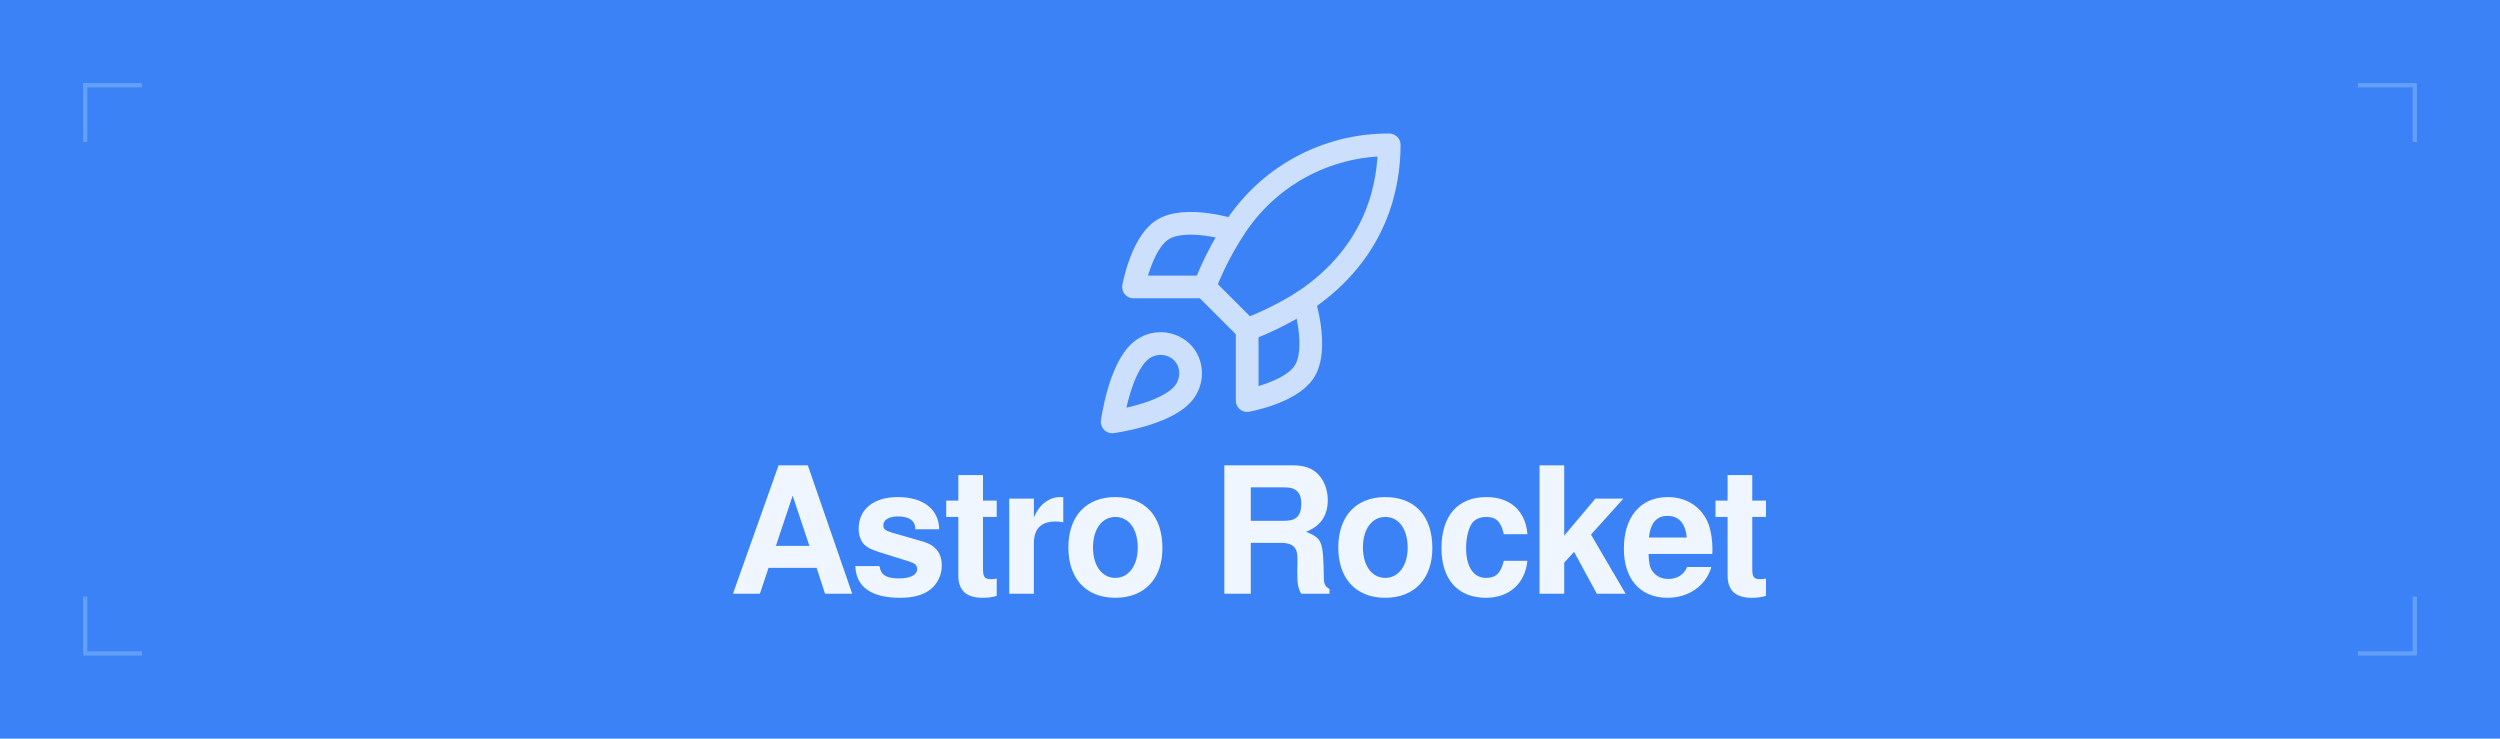
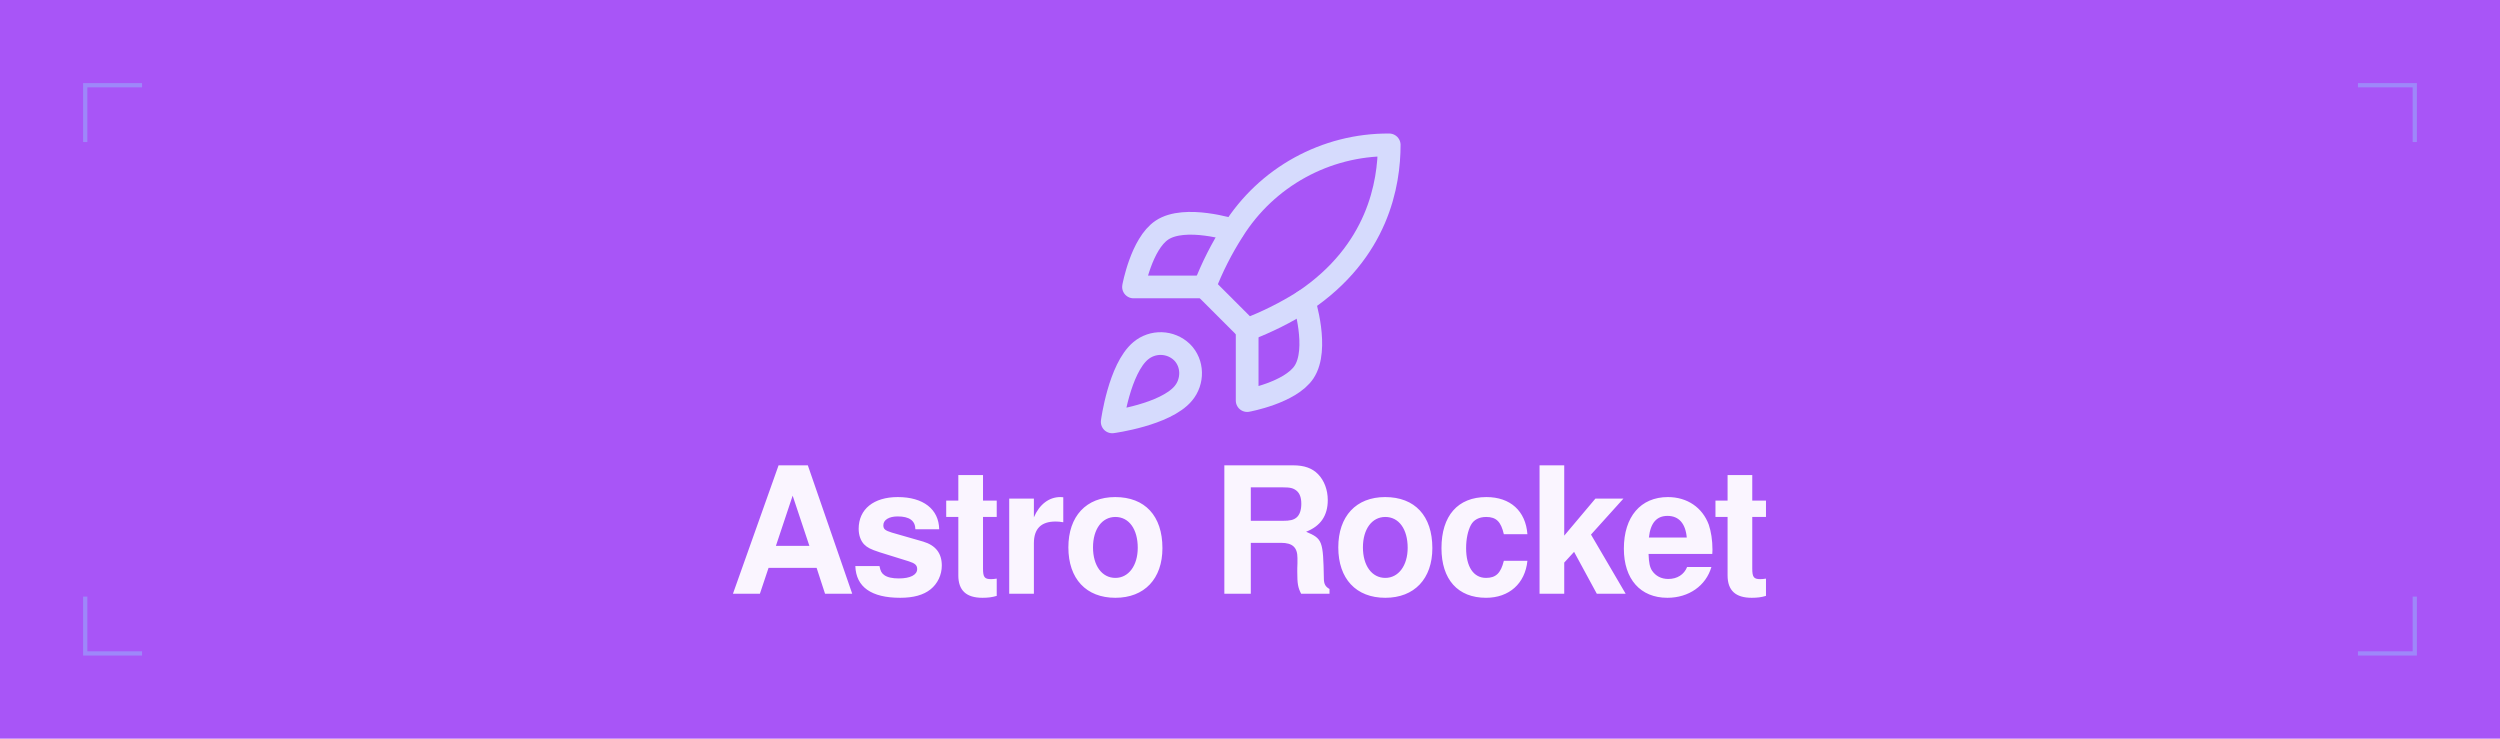
<svg xmlns="http://www.w3.org/2000/svg" width="880" height="260" viewBox="0 0 880 260" fill="none">
-   <rect width="880" height="260" fill="#3b82f6" />
+   <rect width="880" height="260" fill="#a855f7" />
  <g transform="translate(379, 41) scale(5)" stroke="#dbeafe" stroke-width="1.6" stroke-linecap="round" stroke-linejoin="round" fill="none" opacity="0.9">
    <path d="M4.5 16.5c-1.5 1.26-2 5-2 5s3.74-.5 5-2c.71-.84.7-2.13-.09-2.91a2.18 2.18 0 0 0-2.91-.09z" />
    <path d="m12 15-3-3a22 22 0 0 1 2-3.95A12.88 12.88 0 0 1 22 2c0 2.72-.78 7.5-6 11a22.35 22.35 0 0 1-4 2z" />
    <path d="M9 12H4s.55-3.03 2-4c1.62-1.08 5 0 5 0" />
    <path d="M12 15v5s3.03-.55 4-2c1.08-1.62 0-5 0-5" />
  </g>
-   <text x="440" y="209" text-anchor="middle" font-family="system-ui, -apple-system, 'Segoe UI', Helvetica, Arial, sans-serif" font-weight="800" font-size="62" letter-spacing="-1.5" fill="#eff6ff">Astro Rocket</text>
+   <text x="440" y="209" text-anchor="middle" font-family="system-ui, -apple-system, 'Segoe UI', Helvetica, Arial, sans-serif" font-weight="800" font-size="62" letter-spacing="-1.5" fill="#faf5ff">Astro Rocket</text>
  <path d="M 30 50 L 30 30 L 50 30" stroke="#93c5fd" stroke-width="1.5" fill="none" stroke-opacity="0.45" />
  <path d="M 830 30 L 850 30 L 850 50" stroke="#93c5fd" stroke-width="1.5" fill="none" stroke-opacity="0.45" />
  <path d="M 30 210 L 30 230 L 50 230" stroke="#93c5fd" stroke-width="1.5" fill="none" stroke-opacity="0.45" />
  <path d="M 830 230 L 850 230 L 850 210" stroke="#93c5fd" stroke-width="1.5" fill="none" stroke-opacity="0.45" />
</svg>
